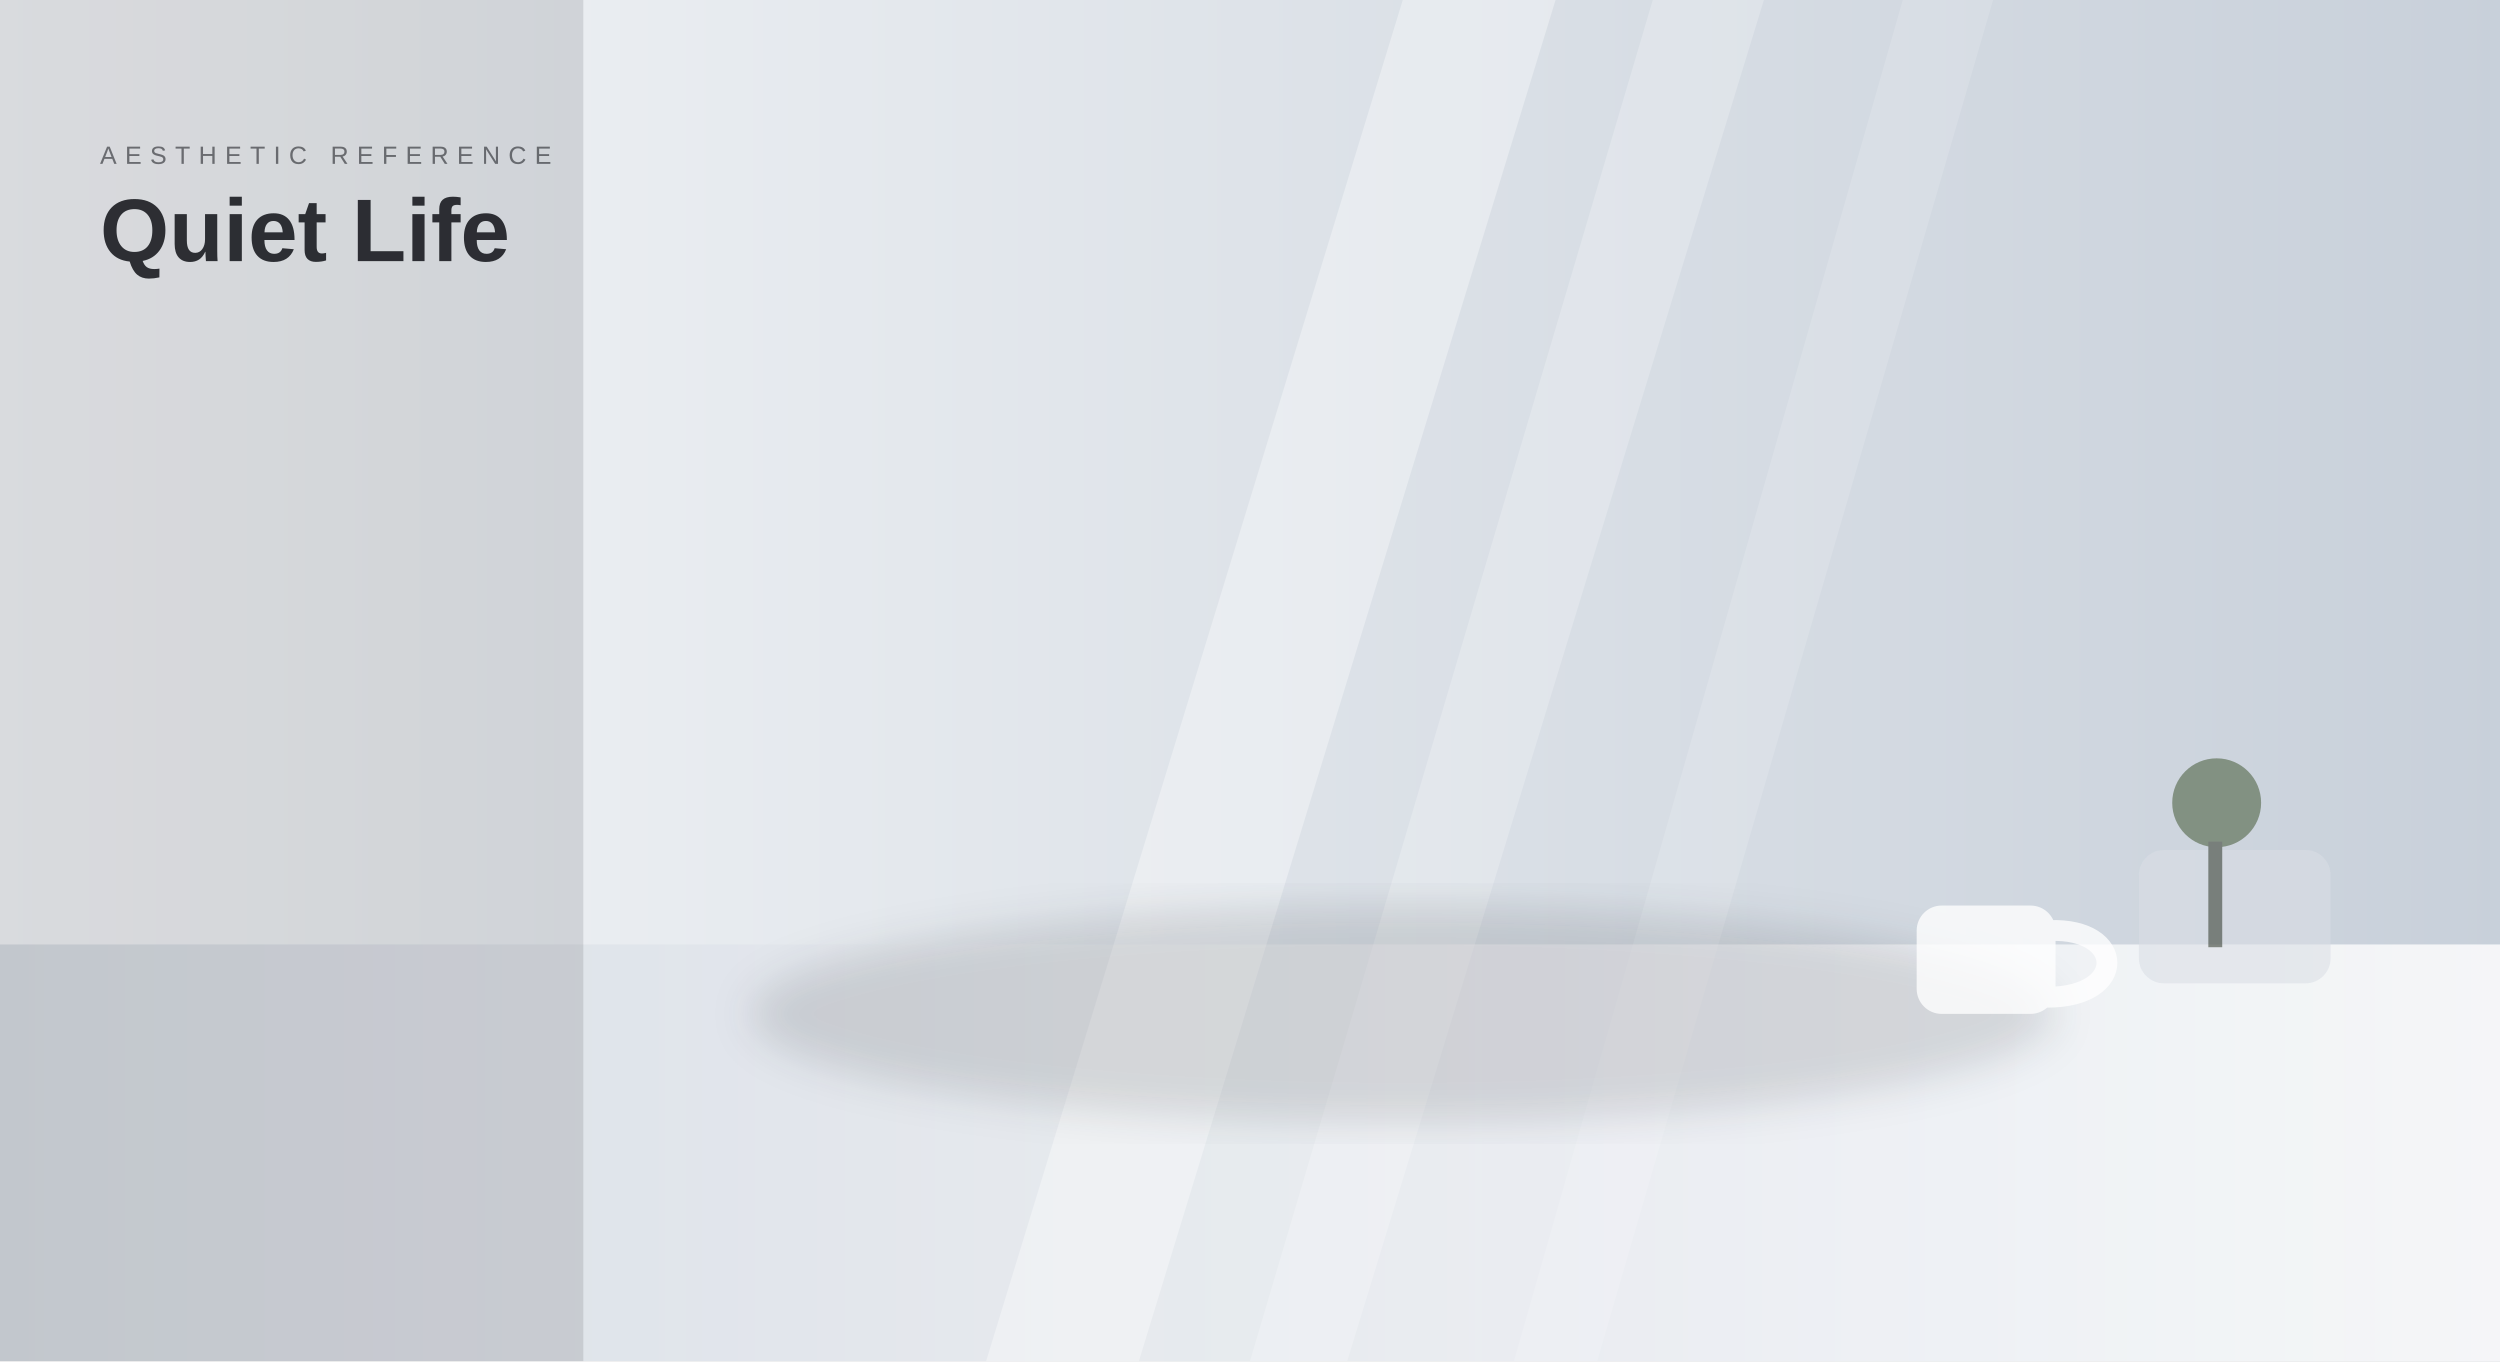
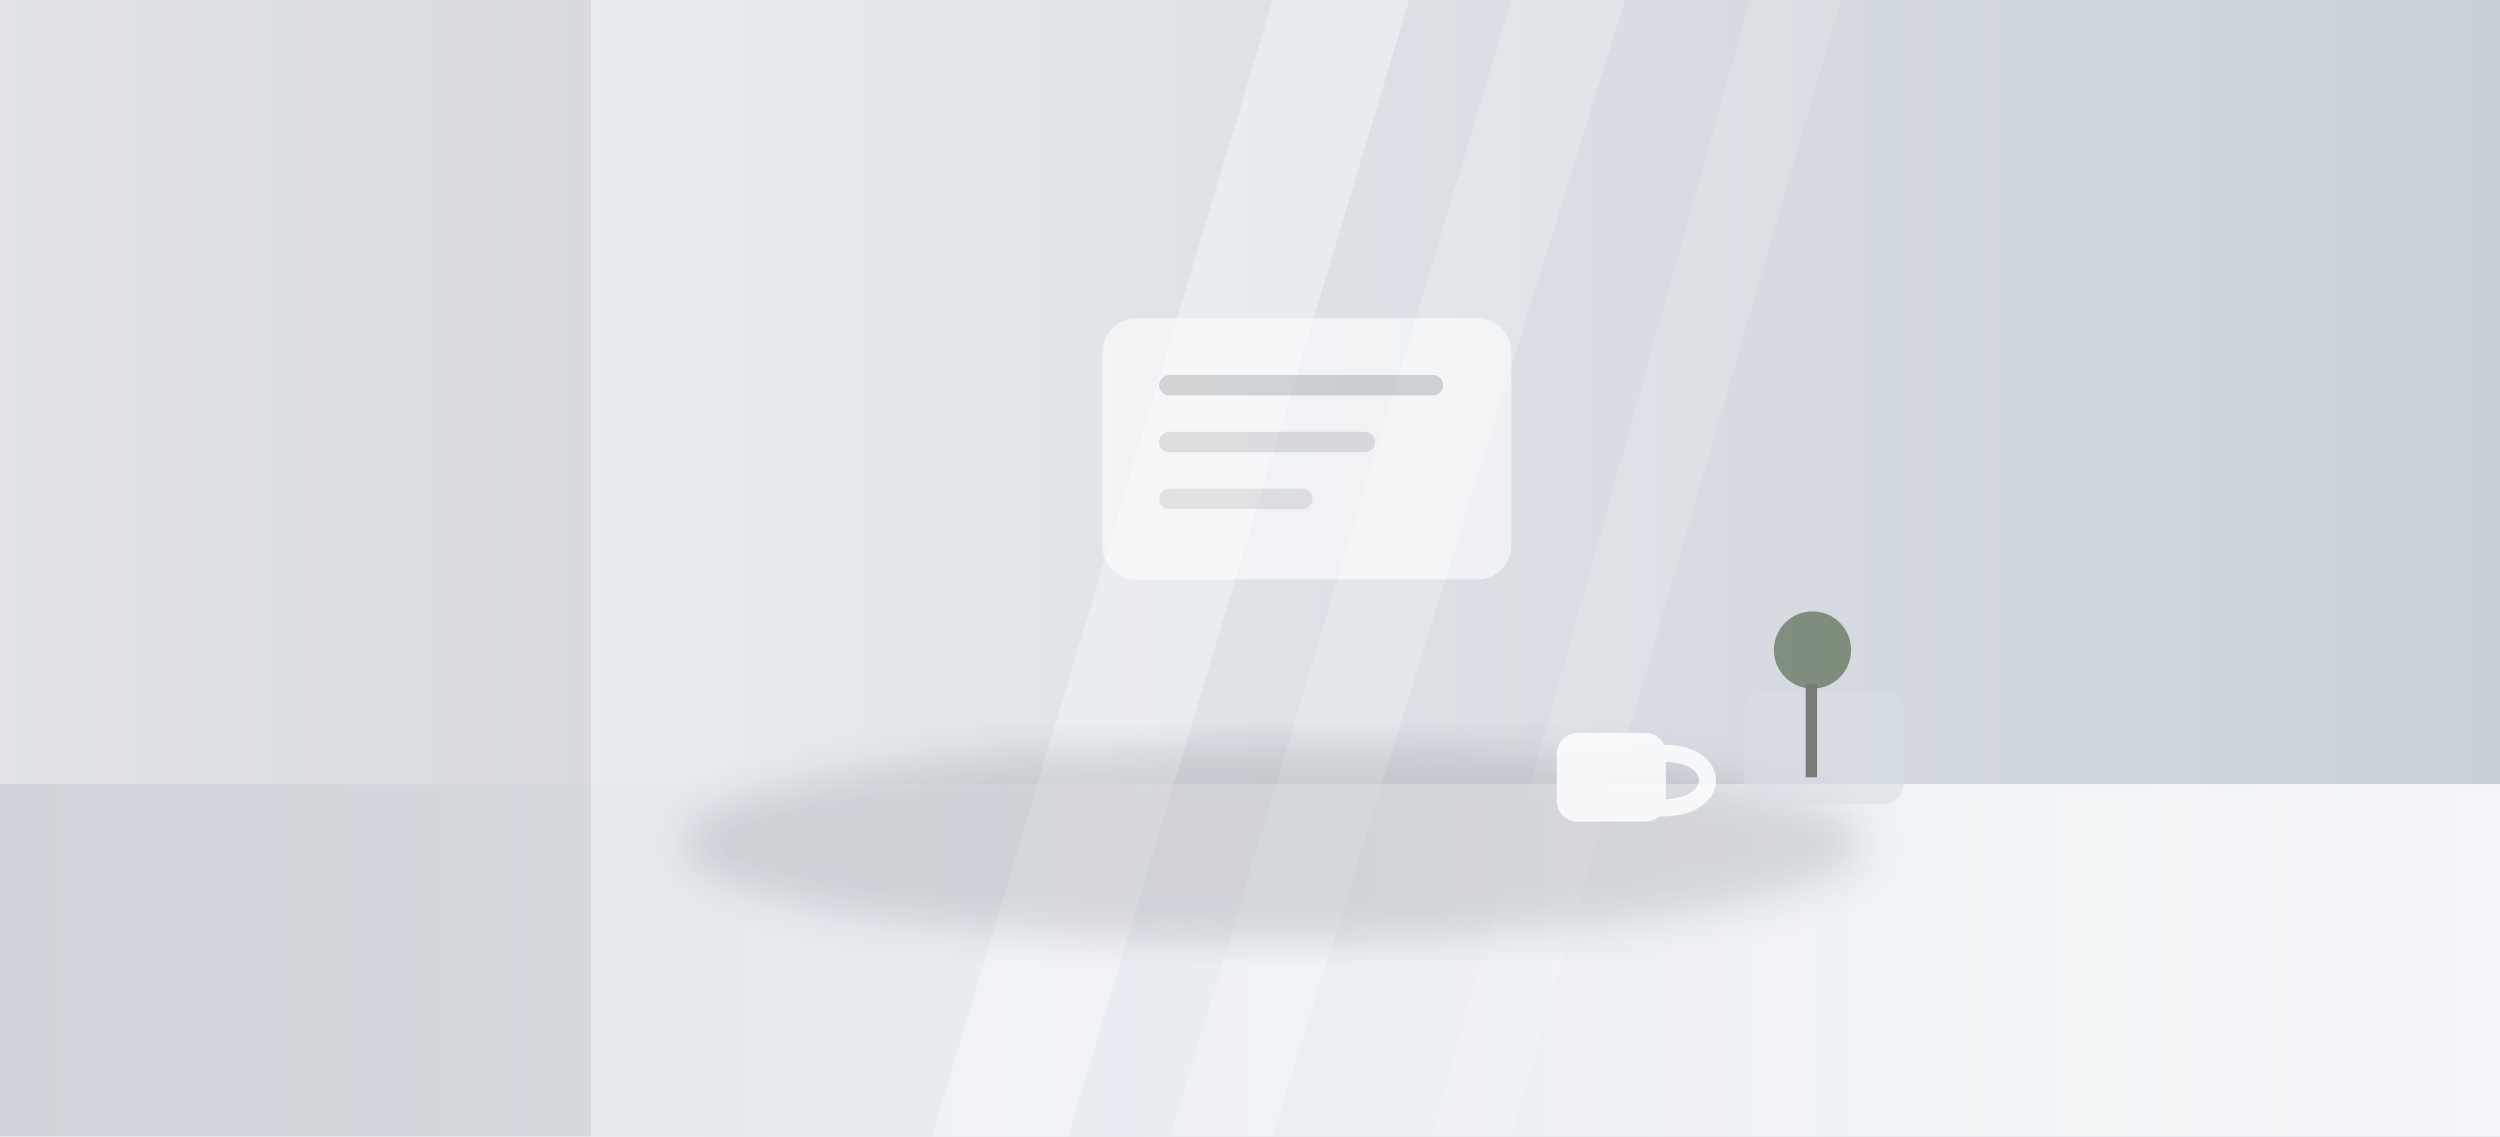
- <svg xmlns="http://www.w3.org/2000/svg" width="1800" height="980" viewBox="0 0 1800 980">
+ <svg xmlns="http://www.w3.org/2000/svg" width="2200" height="1000" viewBox="0 0 2200 1000">
  <defs>
    <linearGradient id="bg" x1="0" x2="1">
-       <stop offset="0" stop-color="#f4f6f8" />
-       <stop offset="1" stop-color="#c8d0da" />
+       <stop offset="0" stop-color="#f3f5f7" />
+       <stop offset="1" stop-color="#c9d0d8" />
    </linearGradient>
    <linearGradient id="desk" x1="0" x2="1">
-       <stop offset="0" stop-color="#d8dde4" />
+       <stop offset="0" stop-color="#dfe4ea" />
      <stop offset="1" stop-color="#f8f9fb" />
    </linearGradient>
    <linearGradient id="metal" x1="0" x2="1">
      <stop offset="0" stop-color="#f8f9fa" />
-       <stop offset=".35" stop-color="#bfc7d1" />
-       <stop offset=".62" stop-color="#ffffff" />
+       <stop offset=".34" stop-color="#bfc7d1" />
+       <stop offset=".64" stop-color="#ffffff" />
      <stop offset="1" stop-color="#d2d8e0" />
    </linearGradient>
-     <filter id="sd">
-       <feDropShadow dx="0" dy="26" stdDeviation="36" flood-color="#101216" flood-opacity=".20" />
+     <filter id="shadow">
+       <feDropShadow dx="0" dy="30" stdDeviation="38" flood-color="#101216" flood-opacity=".20" />
    </filter>
    <filter id="blur">
-       <feGaussianBlur stdDeviation="14" />
+       <feGaussianBlur stdDeviation="18" />
    </filter>
  </defs>
-   <rect width="1800" height="980" fill="url(#bg)" />
-   <rect y="680" width="1800" height="300" fill="url(#desk)" opacity=".92" />
-   <rect x="0" y="0" width="420" height="980" fill="#111318" opacity=".12" />
-   <polygon points="1010,0 1120,0 820,980 710,980" fill="#fff" opacity=".34" />
-   <polygon points="1190,0 1270,0 970,980 900,980" fill="#fff" opacity=".22" />
-   <polygon points="1370,0 1435,0 1150,980 1090,980" fill="#fff" opacity=".14" />
-   <ellipse cx="1010" cy="730" rx="470" ry="78" fill="#1b2028" opacity=".13" filter="url(#blur)" />
+   <rect width="2200" height="1000" fill="url(#bg)" />
+   <rect y="690" width="2200" height="310" fill="url(#desk)" opacity=".94" />
+   <rect x="0" y="0" width="520" height="1000" fill="#111318" opacity=".08" />
+   <polygon points="1120,0 1240,0 940,1000 820,1000" fill="#fff" opacity=".34" />
+   <polygon points="1330,0 1430,0 1120,1000 1030,1000" fill="#fff" opacity=".22" />
+   <polygon points="1540,0 1620,0 1330,1000 1260,1000" fill="#fff" opacity=".14" />
+   <ellipse cx="1120" cy="742" rx="520" ry="86" fill="#1b2028" opacity=".13" filter="url(#blur)" />
  <g opacity=".78">
-     <rect x="1380" y="652" width="100" height="78" rx="18" fill="#ffffff" />
-     <path d="M1476 670 C1530 668 1532 718 1474 718" stroke="#ffffff" stroke-width="15" fill="none" />
-     <rect x="1540" y="612" width="138" height="96" rx="18" fill="#d9dee5" opacity=".72" />
-     <circle cx="1596" cy="578" r="32" fill="#6d7d68" />
-     <rect x="1590" y="606" width="10" height="76" fill="#60675f" />
+     <rect x="970" y="280" width="360" height="230" rx="30" fill="#ffffff" opacity=".72" />
+     <rect x="1020" y="330" width="250" height="18" rx="9" fill="#111318" opacity=".20" />
+     <rect x="1020" y="380" width="190" height="18" rx="9" fill="#111318" opacity=".15" />
+     <rect x="1020" y="430" width="135" height="18" rx="9" fill="#111318" opacity=".12" />
  </g>
-   <text x="72" y="118" font-family="Arial" font-size="18" letter-spacing="6" fill="#111318" opacity=".55">AESTHETIC REFERENCE</text>
-   <text x="72" y="188" font-family="Arial" font-size="64" font-weight="700" fill="#111318" opacity=".86">Quiet Life</text>
+   <g opacity=".82">
+     <rect x="1370" y="645" width="96" height="78" rx="18" fill="#fff" />
+     <path d="M1462 663 C1515 661 1518 712 1460 711" stroke="#fff" stroke-width="15" fill="none" />
+     <rect x="1535" y="608" width="140" height="100" rx="18" fill="#d9dee5" opacity=".70" />
+     <circle cx="1595" cy="572" r="34" fill="#6d7d68" />
+     <rect x="1589" y="602" width="10" height="82" fill="#60675f" />
+   </g>
</svg>
